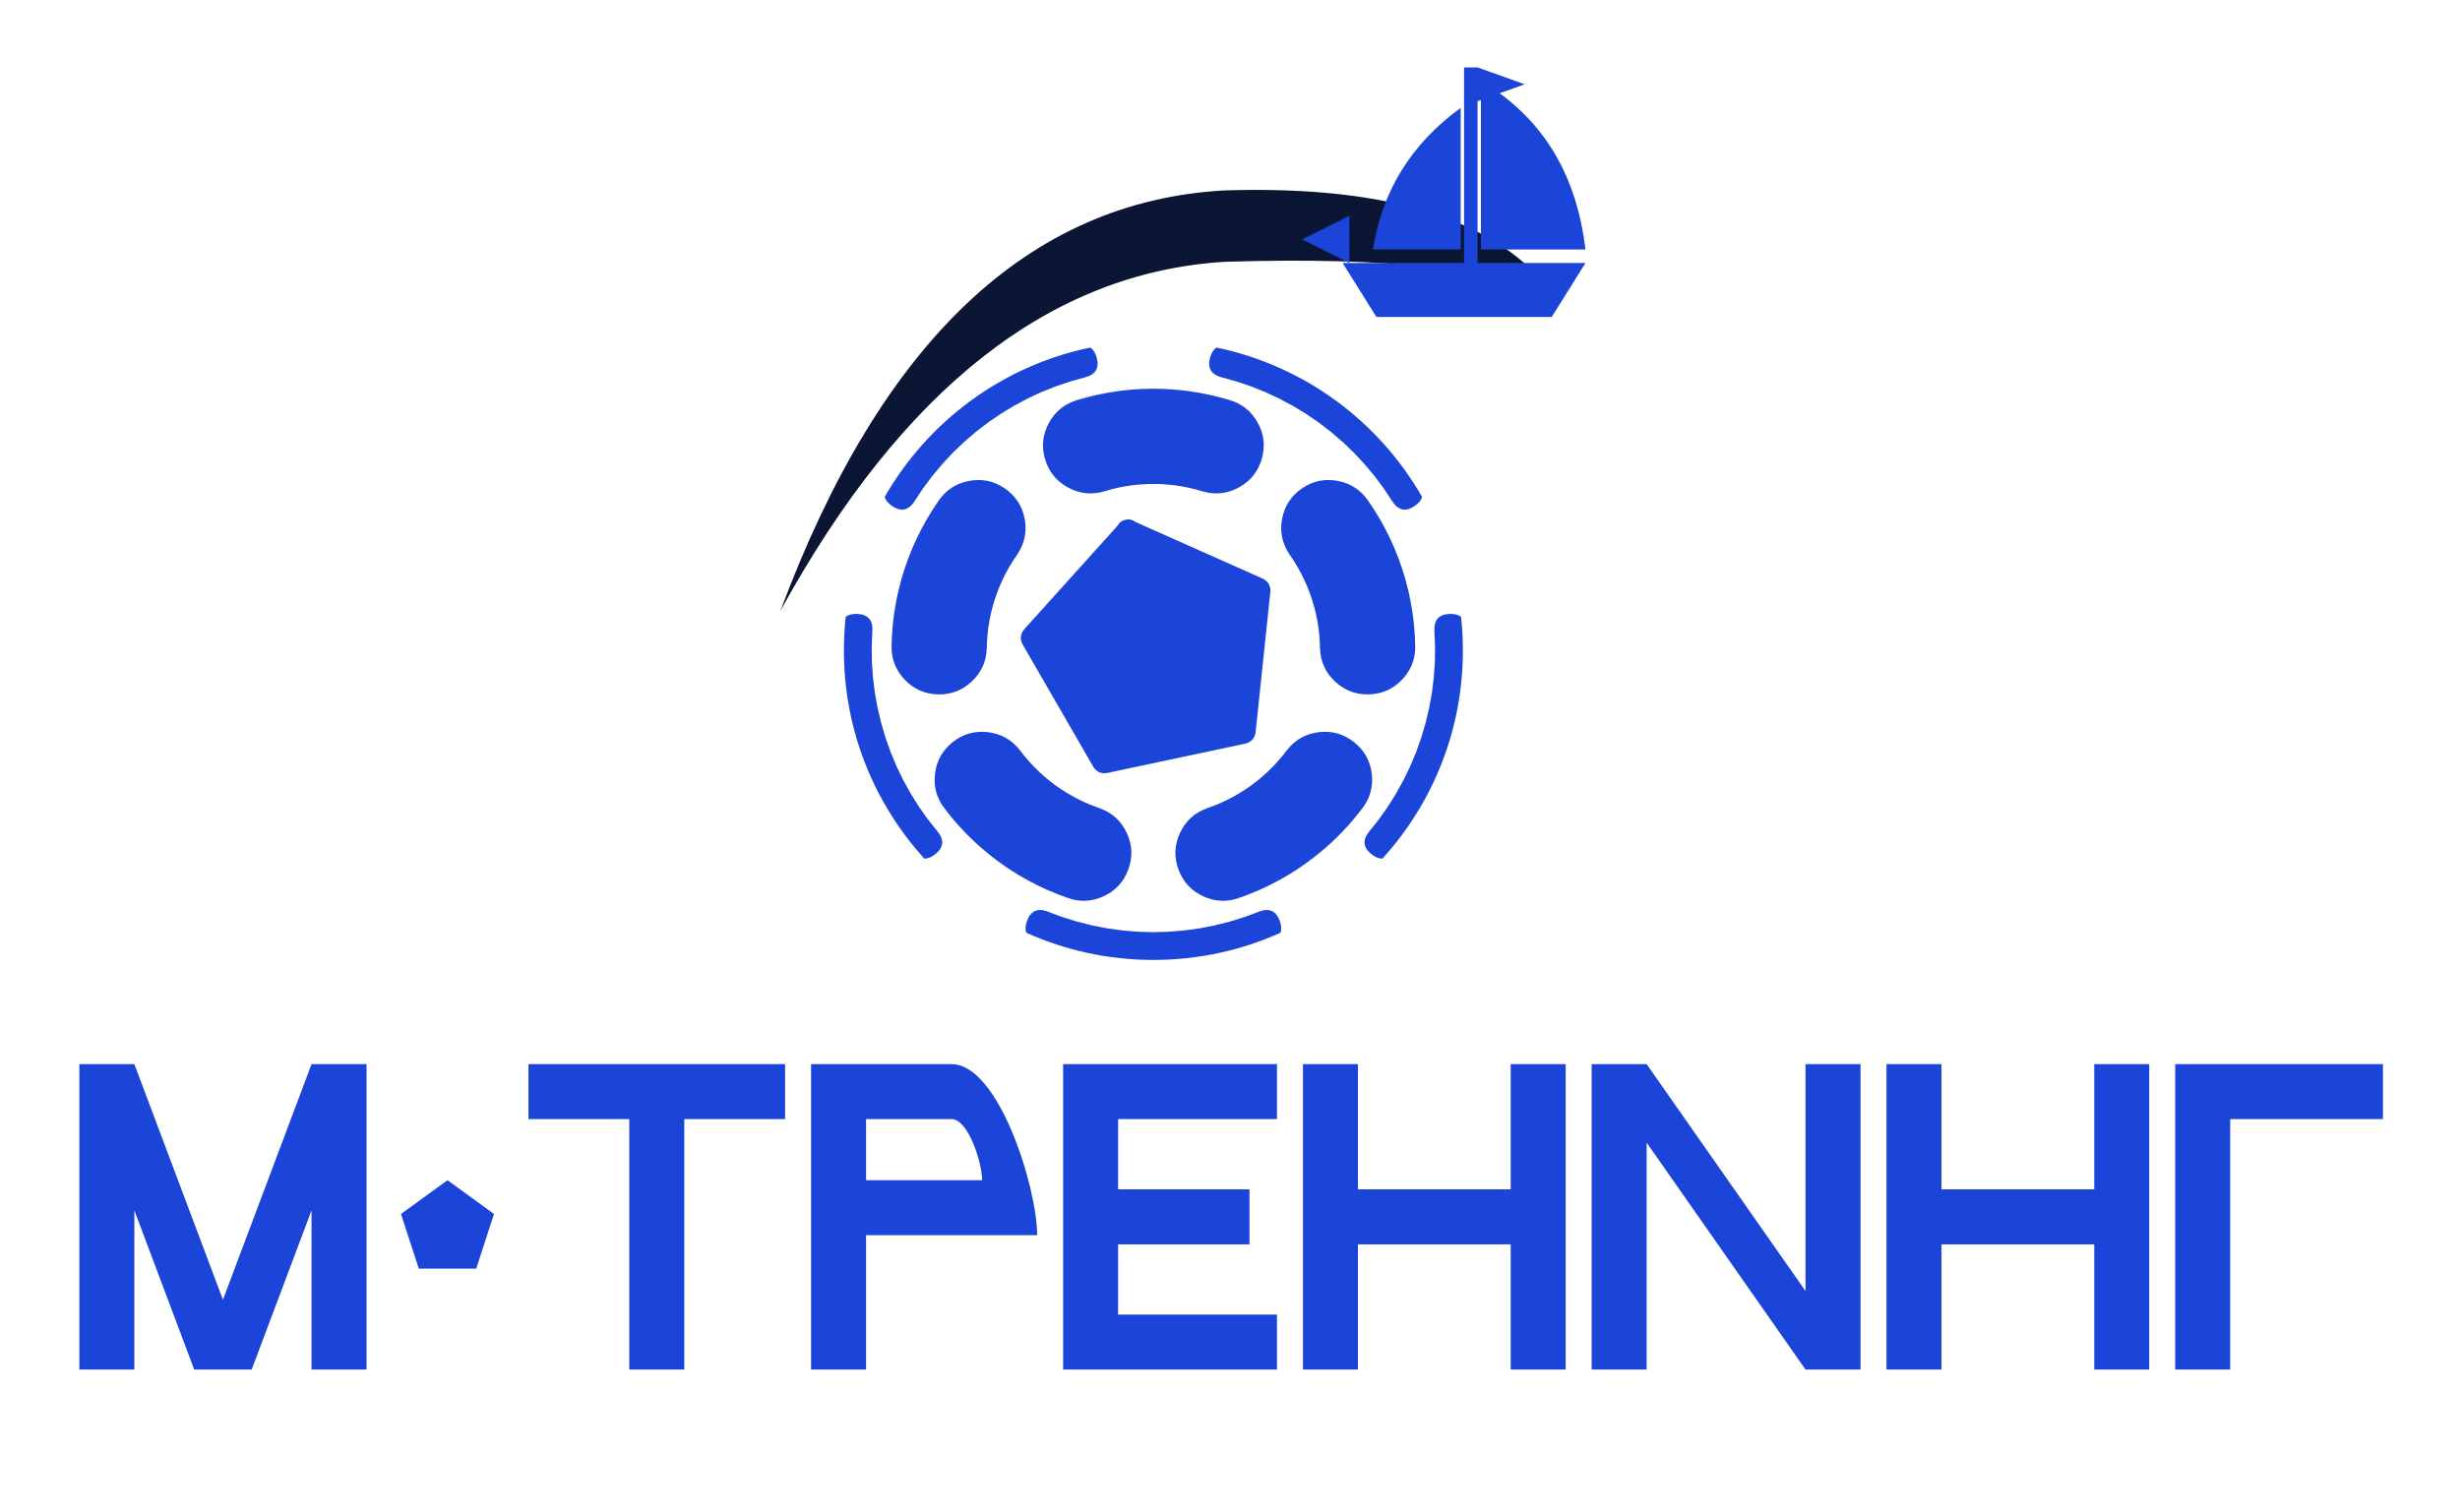
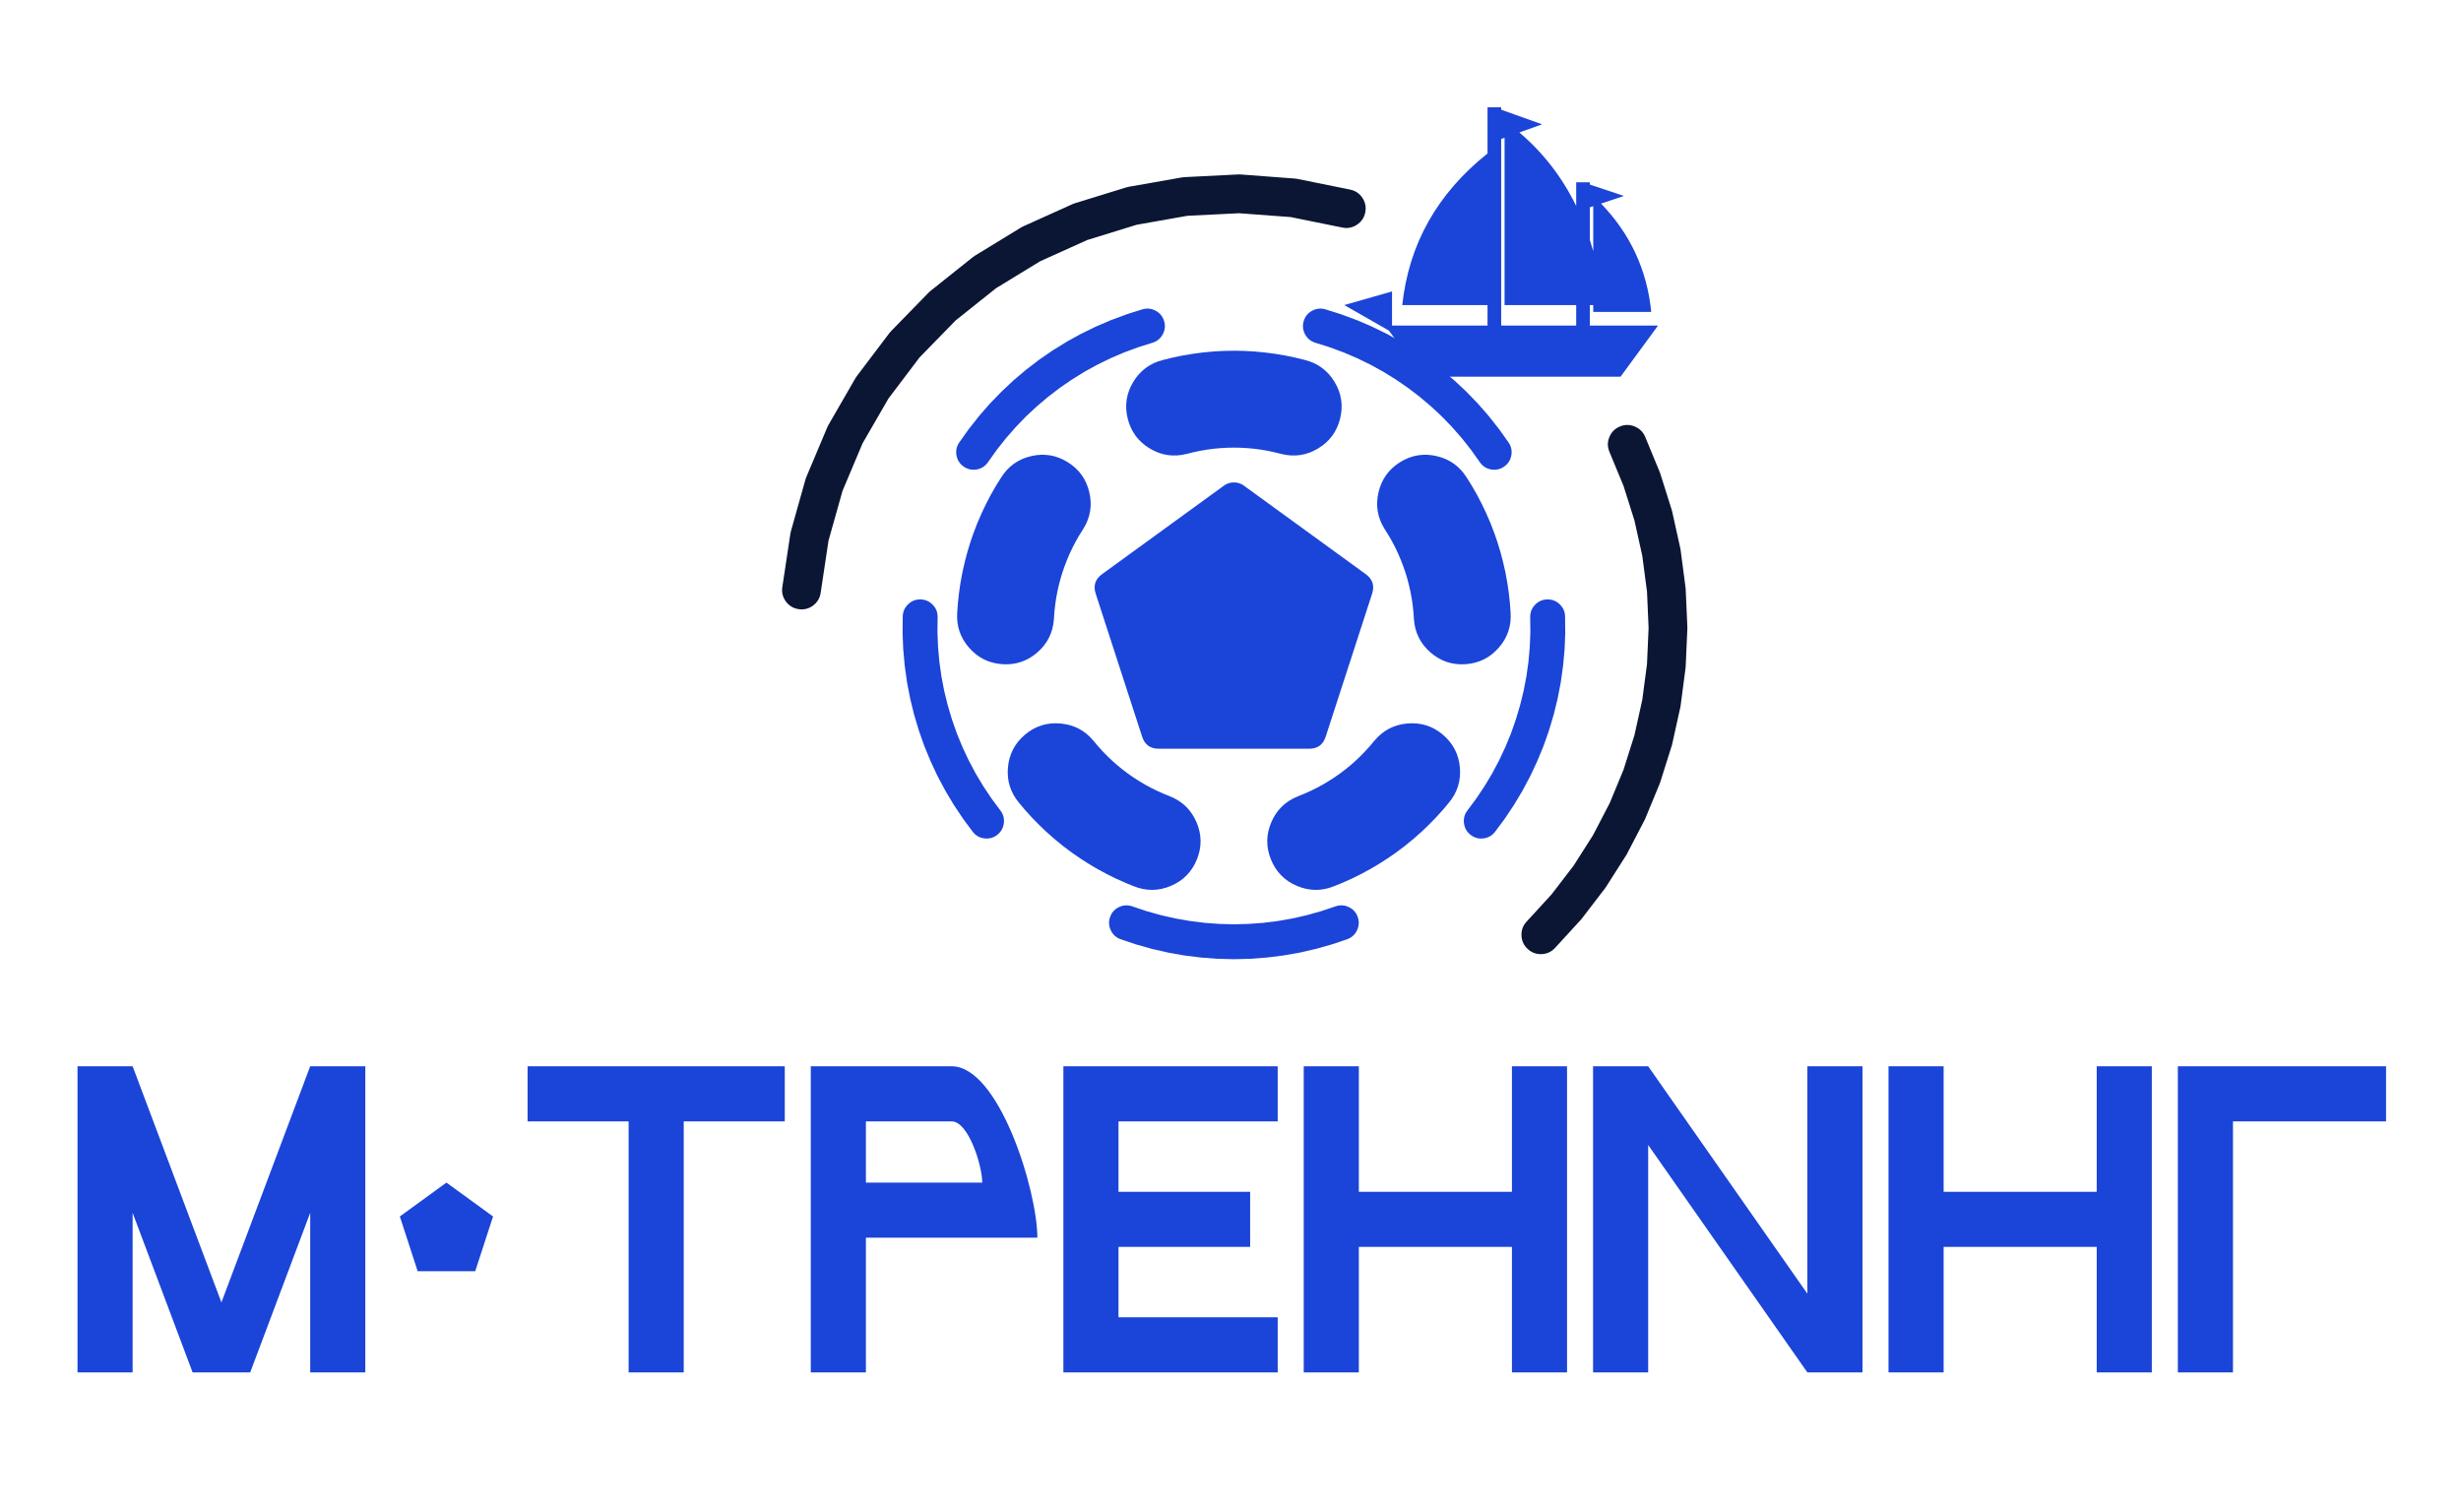
- <svg xmlns="http://www.w3.org/2000/svg" viewBox="0 0 620 381" role="img" aria-labelledby="t">
-   <g transform="translate(182.69 12)">
-     <path fill="#1B44D8" d="M101 119.05Q102.26 118.68 103.59 119.64L135.4 133.8Q137.73 134.84 137.46 137.37L133.78 172.44Q133.51 174.97 131.02 175.5L96.53 182.83Q94.04 183.36 92.77 181.16L75.13 150.61Q73.86 148.41 75.56 146.52L98.87 120.64Q99.69 119.23 101 119.05ZM162.21 114.35 163.48 116.26Q163.62 116.47 163.75 116.68L164.95 118.64Q165.08 118.86 165.2 119.08L166.31 121.08Q166.43 121.3 166.54 121.53L167.57 123.58Q167.68 123.81 167.78 124.04L168.72 126.13Q168.82 126.36 168.91 126.6L169.76 128.73Q169.85 128.96 169.94 129.2L170.69 131.36Q170.77 131.6 170.85 131.85L171.51 134.04Q171.58 134.28 171.64 134.53L172.21 136.75Q172.27 136.99 172.33 137.24L172.8 139.48Q172.85 139.73 172.89 139.98L173.27 142.24Q173.31 142.49 173.35 142.74L173.63 145.01Q173.66 145.26 173.68 145.52L173.86 147.8Q173.88 148.05 173.89 148.31L173.98 150.59Q174.17 155.56 170.8 159.21Q167.42 162.86 162.46 163.05Q157.49 163.24 153.84 159.86Q150.19 156.49 150 151.52L149.92 149.49L149.78 147.71L149.56 145.95L149.27 144.19L148.9 142.45L148.46 140.73L147.94 139.02L147.36 137.34L146.7 135.69L145.97 134.06L145.18 132.47L144.32 130.91L143.39 129.39L142.26 127.7Q139.5 123.57 140.46 118.69Q141.43 113.82 145.56 111.05Q149.69 108.29 154.57 109.26Q159.44 110.22 162.21 114.35ZM42.02 150.59 42.11 148.31Q42.12 148.05 42.14 147.8L42.32 145.52Q42.34 145.26 42.37 145.01L42.65 142.74Q42.69 142.49 42.73 142.24L43.11 139.98Q43.15 139.73 43.2 139.48L43.67 137.24Q43.73 136.99 43.79 136.75L44.36 134.53Q44.42 134.28 44.49 134.04L45.15 131.85Q45.23 131.6 45.31 131.36L46.06 129.2Q46.15 128.96 46.24 128.73L47.09 126.6Q47.18 126.36 47.28 126.13L48.22 124.04Q48.32 123.81 48.43 123.58L49.46 121.53Q49.57 121.3 49.69 121.08L50.8 119.08Q50.92 118.86 51.05 118.64L52.25 116.68Q52.38 116.47 52.52 116.26L53.79 114.35Q56.56 110.22 61.43 109.26Q66.31 108.29 70.44 111.05Q74.57 113.82 75.54 118.69Q76.5 123.57 73.74 127.7L72.61 129.39L71.68 130.91L70.82 132.47L70.03 134.06L69.3 135.69L68.64 137.34L68.06 139.02L67.54 140.73L67.1 142.45L66.73 144.19L66.44 145.95L66.22 147.71L66.08 149.49L66 151.52Q65.81 156.49 62.16 159.86Q58.51 163.24 53.54 163.05Q48.58 162.86 45.2 159.21Q41.83 155.56 42.02 150.59ZM160.55 191.92 159.14 193.72Q158.98 193.92 158.82 194.11L157.33 195.85Q157.16 196.04 156.99 196.23L155.42 197.9Q155.25 198.09 155.07 198.26L153.44 199.87Q153.25 200.05 153.07 200.22L151.37 201.75Q151.18 201.92 150.98 202.08L149.22 203.54Q149.02 203.71 148.82 203.86L147 205.24Q146.8 205.4 146.59 205.54L144.71 206.85Q144.5 206.99 144.28 207.13L142.35 208.35Q142.13 208.49 141.91 208.62L139.93 209.76Q139.71 209.89 139.48 210L137.45 211.06Q137.23 211.18 137 211.29L134.93 212.26Q134.7 212.36 134.46 212.46L132.35 213.34Q132.11 213.44 131.87 213.53L129.73 214.32Q125.06 216.04 120.55 213.95Q116.04 211.87 114.32 207.2Q112.6 202.54 114.69 198.03Q116.77 193.51 121.43 191.8L123.34 191.09L124.99 190.41L126.6 189.65L128.18 188.83L129.72 187.94L131.22 186.99L132.69 185.98L134.1 184.9L135.47 183.76L136.79 182.57L138.06 181.32L139.28 180.02L140.44 178.67L141.7 177.07Q144.77 173.17 149.71 172.58Q154.64 171.99 158.55 175.07Q162.45 178.14 163.04 183.08Q163.63 188.02 160.55 191.92ZM86.27 214.32 84.13 213.53Q83.89 213.44 83.65 213.34L81.54 212.46Q81.3 212.36 81.07 212.26L79 211.29Q78.77 211.18 78.55 211.06L76.52 210Q76.29 209.89 76.07 209.76L74.09 208.62Q73.87 208.49 73.65 208.35L71.72 207.13Q71.5 206.99 71.29 206.85L69.41 205.54Q69.2 205.4 69 205.24L67.18 203.86Q66.98 203.71 66.78 203.54L65.02 202.08Q64.82 201.92 64.63 201.75L62.93 200.22Q62.75 200.05 62.56 199.87L60.93 198.26Q60.75 198.09 60.58 197.9L59.01 196.23Q58.84 196.04 58.67 195.85L57.18 194.11Q57.02 193.92 56.86 193.72L55.45 191.92Q52.37 188.02 52.96 183.08Q53.55 178.14 57.45 175.07Q61.36 171.99 66.29 172.58Q71.23 173.17 74.3 177.07L75.56 178.67L76.72 180.02L77.94 181.32L79.21 182.57L80.53 183.76L81.9 184.9L83.31 185.98L84.78 186.99L86.28 187.94L87.82 188.83L89.4 189.65L91.01 190.41L92.66 191.09L94.57 191.8Q99.23 193.51 101.31 198.03Q103.4 202.54 101.68 207.2Q99.96 211.87 95.45 213.95Q90.94 216.04 86.27 214.32ZM88.95 88.81 91.15 88.19Q91.39 88.12 91.64 88.06L93.87 87.53Q94.12 87.47 94.37 87.43L96.61 86.99Q96.86 86.94 97.11 86.91L99.38 86.57Q99.63 86.53 99.88 86.5L102.16 86.26Q102.41 86.23 102.67 86.22L104.95 86.07Q105.2 86.06 105.46 86.05L107.75 86Q108 86 108.25 86L110.54 86.05Q110.8 86.06 111.05 86.07L113.33 86.22Q113.59 86.23 113.84 86.26L116.12 86.5Q116.37 86.53 116.62 86.57L118.89 86.91Q119.14 86.94 119.39 86.99L121.63 87.43Q121.88 87.47 122.13 87.53L124.36 88.06Q124.61 88.12 124.85 88.19L127.05 88.81Q131.84 90.16 134.26 94.5Q136.69 98.84 135.34 103.62Q133.98 108.41 129.64 110.83Q125.31 113.26 120.52 111.91L118.57 111.35L116.83 110.94L115.09 110.6L113.33 110.34L111.56 110.15L109.78 110.04L108 110L106.22 110.04L104.44 110.15L102.67 110.34L100.91 110.6L99.17 110.94L97.43 111.35L95.48 111.91Q90.69 113.26 86.36 110.83Q82.02 108.41 80.66 103.62Q79.31 98.84 81.74 94.5Q84.16 90.16 88.95 88.81ZM140.02 223.15C130.25 227.55 119.41 230 108 230C96.59 230 85.75 227.55 75.98 223.15Q75.5 221.9 76.16 220.14Q77.55 216.39 81.3 217.79L85.05 219.19L88.77 220.34L92.55 221.3L96.37 222.04L100.23 222.57L104.11 222.89L108 223L111.89 222.89L115.77 222.57L119.63 222.04L123.45 221.3L127.23 220.34L130.95 219.19L134.7 217.79Q138.45 216.39 139.84 220.14Q140.5 221.9 140.02 223.15ZM185.54 143.52C185.85 146.31 186 149.13 186 152C186 172.19 178.33 190.59 165.74 204.44Q164.42 204.5 162.97 203.34Q159.83 200.86 162.32 197.72L164.81 194.59L167.06 191.41L169.13 188.11L171.02 184.7L172.72 181.2L174.22 177.61L175.52 173.94L176.62 170.2L177.52 166.41L178.21 162.58L178.68 158.72L178.94 154.83L178.99 150.94L178.82 146.94Q178.65 142.94 182.65 142.77Q184.51 142.69 185.54 143.52ZM50.26 204.44C37.67 190.59 30 172.19 30 152C30 149.13 30.15 146.31 30.46 143.52Q31.49 142.69 33.35 142.77Q37.35 142.94 37.18 146.94L37.01 150.94L37.06 154.83L37.32 158.72L37.79 162.58L38.48 166.41L39.38 170.2L40.48 173.94L41.78 177.61L43.28 181.2L44.98 184.7L46.87 188.11L48.94 191.41L51.19 194.59L53.68 197.72Q56.17 200.86 53.03 203.34Q51.58 204.5 50.26 204.44ZM123.91 75.62C146.08 80.22 164.8 94.22 175.72 113.27Q175.38 114.55 173.82 115.59Q170.48 117.8 168.27 114.47L166.06 111.13L163.73 108.01L161.23 105.02L158.58 102.17L155.77 99.48L152.82 96.94L149.73 94.56L146.52 92.36L143.19 90.34L139.76 88.5L136.23 86.85L132.62 85.41L128.93 84.16L125.07 83.08Q121.22 82.01 122.29 78.15Q122.79 76.35 123.91 75.62ZM40.28 113.27C51.2 94.22 69.92 80.22 92.09 75.62Q93.21 76.35 93.71 78.15Q94.78 82.01 90.93 83.08L87.07 84.16L83.38 85.41L79.77 86.85L76.24 88.5L72.81 90.34L69.48 92.36L66.27 94.56L63.18 96.94L60.23 99.48L57.42 102.17L54.77 105.02L52.27 108.01L49.94 111.13L47.73 114.47Q46.62 116.13 45.24 116.41Q43.85 116.69 42.18 115.59Q40.62 114.55 40.28 113.27Z" />
-     <path fill="#0A1633" d="M14 142Q52 40 126 36Q190 34 210 64Q190 52 126 54Q60 58 14 142Z" />
-     <path fill="#1B44D8" d="M155.7 54.3H186.3V5H189.7L201.6 9.25L195.27 11.51Q213.87 25.12 216.9 50.9H190.55V13.2L189.7 13.5V54.3H216.9L208.4 67.9H164.2ZM185.45 15.2V50.9H163.35Q166.75 28.8 185.45 15.2ZM157.4 54.3 145.5 48.35 157.4 42.4Z" />
+ <svg xmlns="http://www.w3.org/2000/svg" viewBox="0 0 635 390" role="img" aria-labelledby="t">
+   <g transform="translate(190.38 12)">
+     <path fill="#1B44D8" d="M129.73 112.83Q130.37 113.09 130.89 113.54L162.03 136.16Q164.67 138.08 163.66 141.19L151.68 178.09Q150.67 181.2 147.4 181.2H108.6Q105.33 181.2 104.32 178.09L92.34 141.19Q91.33 138.08 93.97 136.16L125.11 113.54Q125.63 113.09 126.27 112.83Q127.09 112.48 128 112.49Q128.91 112.48 129.73 112.83ZM188.09 111.26 189.26 113.13Q189.38 113.33 189.5 113.53L190.59 115.44Q190.71 115.65 190.82 115.85L191.84 117.81Q191.95 118.02 192.05 118.23L193 120.22Q193.1 120.43 193.19 120.64L194.07 122.67Q194.16 122.88 194.25 123.1L195.04 125.16Q195.13 125.38 195.21 125.6L195.93 127.68Q196 127.9 196.07 128.13L196.71 130.24Q196.78 130.46 196.84 130.69L197.4 132.82Q197.46 133.05 197.51 133.28L198 135.43Q198.05 135.66 198.09 135.89L198.49 138.06Q198.54 138.29 198.57 138.52L198.89 140.7Q198.92 140.93 198.95 141.16L199.19 143.36Q199.21 143.59 199.23 143.82L199.39 146.02Q199.76 151.19 196.36 155.1Q192.97 159.01 187.81 159.38Q182.64 159.75 178.73 156.36Q174.82 152.96 174.45 147.8L174.31 145.83L174.12 144.1L173.87 142.38L173.55 140.67L173.17 138.98L172.73 137.29L172.22 135.63L171.65 133.99L171.02 132.37L170.34 130.77L169.59 129.2L168.78 127.66L167.92 126.15L166.87 124.48Q164.13 120.08 165.31 115.04Q166.48 110 170.87 107.26Q175.27 104.52 180.31 105.69Q185.35 106.86 188.09 111.26ZM183.42 195.18 182 196.87Q181.85 197.04 181.69 197.22L180.21 198.85Q180.05 199.02 179.89 199.19L178.34 200.77Q178.18 200.94 178.01 201.1L176.41 202.62Q176.24 202.78 176.06 202.93L174.41 204.39Q174.23 204.54 174.05 204.69L172.34 206.09Q172.16 206.23 171.98 206.38L170.21 207.71Q170.03 207.85 169.84 207.98L168.03 209.24Q167.84 209.38 167.64 209.5L165.78 210.7Q165.59 210.83 165.39 210.94L163.49 212.07Q163.29 212.19 163.08 212.3L161.14 213.35Q160.94 213.46 160.73 213.57L158.75 214.55Q158.54 214.65 158.33 214.75L156.32 215.65Q156.1 215.75 155.89 215.84L153.84 216.67Q149.04 218.61 144.27 216.59Q139.51 214.58 137.56 209.78Q135.61 204.98 137.63 200.21Q139.65 195.44 144.45 193.5L146.27 192.76L147.86 192.04L149.42 191.27L150.95 190.44L152.44 189.55L153.91 188.61L155.33 187.62L156.72 186.57L158.07 185.47L159.37 184.32L160.63 183.12L161.85 181.88L163.02 180.59L164.29 179.08Q167.62 175.12 172.78 174.68Q177.94 174.23 181.9 177.56Q185.86 180.9 186.31 186.06Q186.75 191.21 183.42 195.18ZM56.61 146.02 56.77 143.82Q56.79 143.59 56.81 143.36L57.05 141.16Q57.08 140.93 57.11 140.7L57.43 138.52Q57.46 138.29 57.51 138.06L57.91 135.89Q57.95 135.66 58 135.43L58.49 133.28Q58.54 133.05 58.6 132.82L59.16 130.69Q59.22 130.46 59.29 130.24L59.93 128.13Q60 127.9 60.07 127.68L60.79 125.6Q60.87 125.38 60.96 125.16L61.75 123.1Q61.84 122.88 61.93 122.67L62.81 120.64Q62.9 120.43 63 120.22L63.95 118.23Q64.05 118.02 64.16 117.81L65.18 115.85Q65.29 115.65 65.41 115.44L66.5 113.53Q66.62 113.33 66.74 113.13L67.91 111.26Q70.65 106.86 75.69 105.69Q80.73 104.52 85.13 107.26Q89.52 110 90.69 115.04Q91.87 120.08 89.13 124.48L88.08 126.15L87.22 127.66L86.41 129.2L85.66 130.77L84.98 132.37L84.35 133.99L83.78 135.63L83.27 137.29L82.83 138.98L82.45 140.67L82.13 142.38L81.88 144.1L81.69 145.83L81.55 147.8Q81.18 152.96 77.27 156.36Q73.36 159.75 68.19 159.38Q63.03 159.01 59.64 155.1Q56.24 151.19 56.61 146.02ZM102.16 216.67 100.11 215.84Q99.9 215.75 99.68 215.65L97.67 214.75Q97.46 214.65 97.25 214.55L95.27 213.57Q95.06 213.46 94.86 213.35L92.92 212.3Q92.71 212.19 92.51 212.07L90.61 210.94Q90.41 210.83 90.22 210.7L88.36 209.5Q88.16 209.38 87.97 209.24L86.16 207.98Q85.97 207.85 85.79 207.71L84.02 206.38Q83.84 206.23 83.66 206.09L81.95 204.69Q81.77 204.54 81.59 204.39L79.94 202.93Q79.76 202.78 79.59 202.62L77.99 201.1Q77.82 200.94 77.66 200.77L76.11 199.19Q75.95 199.02 75.79 198.85L74.31 197.22Q74.15 197.04 74 196.87L72.58 195.18Q69.25 191.21 69.69 186.06Q70.14 180.9 74.1 177.56Q78.06 174.23 83.22 174.68Q88.38 175.12 91.71 179.08L92.98 180.59L94.15 181.88L95.37 183.12L96.63 184.32L97.93 185.47L99.28 186.57L100.67 187.62L102.09 188.61L103.56 189.55L105.05 190.44L106.58 191.27L108.14 192.04L109.73 192.76L111.55 193.5Q116.35 195.44 118.37 200.21Q120.39 204.98 118.44 209.78Q116.49 214.58 111.73 216.59Q106.96 218.61 102.16 216.67ZM109.72 80.88 111.86 80.35Q112.09 80.29 112.32 80.24L114.48 79.79Q114.71 79.74 114.94 79.71L117.11 79.34Q117.34 79.3 117.57 79.27L119.76 78.98Q119.99 78.95 120.23 78.93L122.42 78.72Q122.66 78.7 122.89 78.68L125.09 78.56Q125.33 78.55 125.56 78.54L127.77 78.5Q128 78.5 128.23 78.5L130.44 78.54Q130.67 78.55 130.91 78.56L133.11 78.68Q133.34 78.7 133.58 78.72L135.77 78.93Q136.01 78.95 136.24 78.98L138.43 79.27Q138.66 79.3 138.89 79.34L141.06 79.71Q141.29 79.74 141.52 79.79L143.68 80.24Q143.91 80.29 144.14 80.35L146.28 80.88Q151.3 82.12 153.98 86.56Q156.65 90.99 155.4 96.02Q154.16 101.04 149.72 103.72Q145.29 106.39 140.26 105.14L138.35 104.67L136.64 104.31L134.93 104.02L133.21 103.79L131.47 103.63L129.74 103.53L128 103.5L126.26 103.53L124.53 103.63L122.79 103.79L121.07 104.02L119.36 104.31L117.65 104.67L115.74 105.14Q110.71 106.39 106.28 103.72Q101.84 101.04 100.6 96.02Q99.35 90.99 102.02 86.56Q104.7 82.12 109.72 80.88ZM157.14 230.38 153.31 231.67Q153.2 231.7 153.09 231.73L149.21 232.83Q149.1 232.86 148.99 232.88L145.05 233.78Q144.94 233.81 144.83 233.83L140.85 234.53Q140.74 234.55 140.63 234.56L136.62 235.06Q136.51 235.08 136.4 235.08L132.37 235.39Q132.26 235.4 132.15 235.4L128.11 235.5Q128 235.5 127.89 235.5L123.85 235.4Q123.74 235.4 123.63 235.39L119.6 235.08Q119.49 235.08 119.38 235.06L115.37 234.56Q115.26 234.55 115.15 234.53L111.17 233.83Q111.06 233.81 110.95 233.78L107.01 232.88Q106.9 232.86 106.79 232.83L102.91 231.73Q102.8 231.7 102.69 231.67L98.86 230.38Q97.1 229.79 96.27 228.12Q95.44 226.45 96.03 224.68Q96.62 222.91 98.29 222.09Q99.96 221.26 101.73 221.85L105.45 223.1L109.12 224.13L112.84 224.98L116.6 225.64L120.38 226.12L124.19 226.4L128 226.5L131.81 226.4L135.62 226.12L139.4 225.64L143.16 224.98L146.88 224.13L150.55 223.1L154.27 221.85Q156.04 221.26 157.71 222.09Q159.38 222.91 159.97 224.68Q160.56 226.45 159.73 228.12Q158.9 229.79 157.14 230.38ZM57.18 102.1 59.52 98.81Q59.59 98.71 59.66 98.63L62.16 95.46Q62.23 95.37 62.3 95.28L64.96 92.24Q65.03 92.16 65.11 92.08L67.92 89.17Q68 89.09 68.08 89.01L71.02 86.25Q71.11 86.18 71.19 86.1L74.27 83.49Q74.36 83.42 74.45 83.35L77.65 80.9Q77.74 80.83 77.84 80.76L81.16 78.47Q81.25 78.41 81.35 78.35L84.79 76.23Q84.88 76.17 84.98 76.11L88.52 74.16Q88.61 74.11 88.72 74.06L92.35 72.29Q92.45 72.24 92.55 72.2L96.26 70.61Q96.37 70.57 96.47 70.53L100.26 69.13Q100.37 69.09 100.47 69.05L104.33 67.84Q106.1 67.29 107.76 68.15Q109.41 69.01 109.97 70.79Q110.53 72.57 109.66 74.22Q108.8 75.87 107.02 76.43L103.27 77.61L99.7 78.93L96.19 80.43L92.76 82.1L89.42 83.94L86.18 85.95L83.04 88.11L80.01 90.43L77.1 92.9L74.31 95.5L71.66 98.25L69.15 101.12L66.79 104.11L64.51 107.31Q63.43 108.83 61.6 109.14Q59.76 109.45 58.24 108.37Q56.72 107.29 56.41 105.45Q56.1 103.62 57.18 102.1ZM151.67 67.84 155.53 69.05Q155.63 69.09 155.74 69.13L159.53 70.53Q159.63 70.57 159.74 70.61L163.45 72.2Q163.55 72.24 163.65 72.29L167.28 74.06Q167.39 74.11 167.48 74.16L171.02 76.11Q171.12 76.17 171.21 76.23L174.65 78.35Q174.75 78.41 174.84 78.47L178.16 80.76Q178.26 80.83 178.35 80.9L181.55 83.35Q181.64 83.42 181.73 83.49L184.81 86.1Q184.89 86.18 184.98 86.25L187.92 89.01Q188 89.09 188.08 89.17L190.89 92.08Q190.97 92.16 191.04 92.24L193.7 95.28Q193.77 95.37 193.84 95.46L196.34 98.63Q196.41 98.71 196.48 98.81L198.82 102.1Q199.9 103.62 199.59 105.45Q199.28 107.29 197.76 108.37Q196.24 109.45 194.4 109.14Q192.57 108.83 191.49 107.31L189.21 104.11L186.85 101.12L184.34 98.25L181.69 95.5L178.9 92.9L175.99 90.43L172.96 88.11L169.82 85.95L166.58 83.94L163.24 82.1L159.81 80.43L156.3 78.93L152.73 77.61L148.98 76.43Q147.2 75.87 146.34 74.22Q145.47 72.57 146.03 70.79Q146.59 69.01 148.24 68.15Q149.9 67.29 151.67 67.84ZM60.56 202.55 58.15 199.31Q58.08 199.22 58.02 199.12L55.78 195.76Q55.72 195.67 55.66 195.57L53.59 192.11Q53.53 192.01 53.48 191.91L51.58 188.34Q51.53 188.25 51.48 188.14L49.77 184.49Q49.72 184.39 49.68 184.28L48.14 180.55Q48.1 180.44 48.06 180.34L46.72 176.53Q46.68 176.42 46.65 176.31L45.5 172.44Q45.47 172.34 45.44 172.23L44.48 168.3Q44.46 168.19 44.44 168.08L43.67 164.12Q43.65 164.01 43.64 163.9L43.08 159.9Q43.06 159.78 43.05 159.67L42.69 155.65Q42.68 155.54 42.67 155.43L42.51 151.39Q42.51 151.28 42.51 151.17L42.55 147.13Q42.57 145.26 43.9 143.96Q45.23 142.65 47.09 142.67Q48.96 142.69 50.26 144.02Q51.57 145.35 51.55 147.22L51.51 151.14L51.66 154.96L52 158.75L52.53 162.53L53.25 166.28L54.16 169.98L55.25 173.64L56.51 177.24L57.96 180.77L59.58 184.22L61.37 187.59L63.33 190.86L65.45 194.03L67.79 197.19Q68.9 198.68 68.62 200.53Q68.35 202.37 66.85 203.48Q65.36 204.59 63.51 204.32Q61.67 204.05 60.56 202.55ZM213.45 147.13 213.49 151.17Q213.49 151.28 213.49 151.39L213.33 155.43Q213.32 155.54 213.31 155.65L212.95 159.67Q212.94 159.78 212.92 159.9L212.36 163.9Q212.35 164.01 212.33 164.12L211.56 168.08Q211.54 168.19 211.52 168.3L210.56 172.23Q210.53 172.34 210.5 172.44L209.35 176.31Q209.32 176.42 209.28 176.53L207.94 180.34Q207.9 180.44 207.86 180.55L206.32 184.28Q206.28 184.39 206.23 184.49L204.52 188.14Q204.47 188.25 204.42 188.34L202.52 191.91Q202.47 192.01 202.41 192.11L200.34 195.57Q200.28 195.67 200.22 195.76L197.98 199.12Q197.92 199.22 197.85 199.31L195.44 202.55Q194.33 204.05 192.49 204.32Q190.64 204.59 189.15 203.48Q187.65 202.37 187.38 200.53Q187.1 198.68 188.21 197.19L190.55 194.03L192.67 190.86L194.63 187.59L196.42 184.22L198.04 180.77L199.49 177.24L200.75 173.64L201.84 169.98L202.75 166.28L203.47 162.53L204 158.75L204.34 154.96L204.49 151.14L204.45 147.22Q204.43 145.35 205.74 144.02Q207.04 142.69 208.91 142.67Q210.77 142.65 212.1 143.96Q213.43 145.26 213.45 147.13Z" />
+     <path fill="#0A1633" d="M11.48 139.49 13.56 125.7Q13.61 125.39 13.69 125.09L17.47 111.65Q17.56 111.35 17.68 111.07L23.1 98.21Q23.22 97.92 23.38 97.65L30.35 85.57Q30.51 85.3 30.7 85.05L39.12 73.92Q39.31 73.68 39.53 73.45L49.27 63.46Q49.49 63.24 49.73 63.05L60.64 54.35Q60.89 54.15 61.15 53.99L73.06 46.71Q73.33 46.55 73.61 46.42L86.33 40.68Q86.61 40.55 86.91 40.46L100.24 36.35Q100.54 36.26 100.85 36.2L114.59 33.78Q114.9 33.73 115.21 33.71L129.15 33.01Q129.46 33 129.77 33.02L143.68 34.07Q144 34.09 144.3 34.15L157.98 36.92Q160.01 37.33 161.15 39.05Q162.3 40.78 161.89 42.81Q161.48 44.84 159.75 45.98Q158.03 47.13 156 46.72L142.63 44.01L129.33 43.02L116.02 43.68L102.89 46L90.16 49.93L78.01 55.41L66.63 62.36L56.21 70.67L46.9 80.21L38.86 90.84L32.19 102.38L27.01 114.66L23.4 127.49L21.37 140.98Q21.06 143.03 19.4 144.26Q17.73 145.49 15.68 145.18Q13.63 144.87 12.4 143.21Q11.17 141.54 11.48 139.49ZM234.13 100.75 237.86 109.78Q237.95 109.98 238.01 110.19L240.95 119.51Q241.02 119.72 241.07 119.93L243.18 129.47Q243.23 129.68 243.26 129.9L244.53 139.59Q244.56 139.8 244.57 140.02L245 149.78Q245 150 245 150.22L244.57 159.98Q244.56 160.2 244.53 160.41L243.26 170.1Q243.23 170.32 243.18 170.53L241.07 180.07Q241.02 180.28 240.95 180.49L238.01 189.81Q237.95 190.02 237.86 190.22L234.13 199.25Q234.04 199.45 233.94 199.64L229.43 208.31Q229.33 208.5 229.21 208.69L223.96 216.93Q223.84 217.11 223.71 217.28L217.76 225.04Q217.63 225.21 217.48 225.37L210.88 232.57Q209.48 234.1 207.41 234.19Q205.34 234.28 203.82 232.88Q202.29 231.48 202.2 229.41Q202.11 227.34 203.51 225.82L209.96 218.78L215.65 211.37L220.66 203.5L224.97 195.22L228.54 186.59L231.35 177.69L233.37 168.58L234.59 159.33L235 150L234.59 140.67L233.37 131.42L231.35 122.31L228.54 113.41L224.89 104.58Q224.09 102.67 224.89 100.75Q225.68 98.84 227.59 98.05Q229.51 97.25 231.42 98.05Q233.33 98.84 234.13 100.75Z" />
+     <path fill="#1B44D8" d="M167.99 73.3 156.48 66.72 168.8 63.2V72H193.44V66.72H171.44Q173.97 43.13 193.44 27.6V15.68H196.96V16.31L207.52 20.08L201.65 22.18Q210.89 30.03 216.32 41.15V35.04H219.84V35.63L228.64 38.56L222.73 40.53Q234.06 52.26 235.68 68.48H220.72V66.72H219.84V72H237.44L227.76 85.2H176.72L167.99 73.3ZM196.96 23.85V72H216.32V66.72H197.84V23.54ZM219.84 41.49V49.91Q220.31 51.35 220.72 52.83V41.2Z" />
  </g>
-   <g transform="translate(20 268.27) scale(0.77)">
+   <g transform="translate(20 275.13) scale(0.79)">
    <path fill="#1B44D8" d="M0 0H18L47 77.13L76 0H94V100H76V47.87L56.4 100H37.6L18 47.87V100H0ZM495 0H513L565 74.29V0H583V100H565L513 25.71V100H495ZM239.5 0H285.5C300.96 0 313.5 40.54 313.5 56H257.5V100H239.5ZM400.5 0H418.5V41H468.5V0H486.5V100H468.5V59H418.5V100H400.5ZM591.5 0H609.5V41H659.5V0H677.5V100H659.5V59H609.5V100H591.5ZM322 0H392V18H340V41H383V59H340V82H392V100H322ZM147 0H231V18H198V100H180V18H147ZM686 0H754V18H704V100H686ZM257.5 18V38H295.5C295.5 32.48 291.02 18 285.5 18ZM120.5 38 135.72 49.06 129.9 66.94H111.1L105.28 49.06Z" />
  </g>
</svg>
